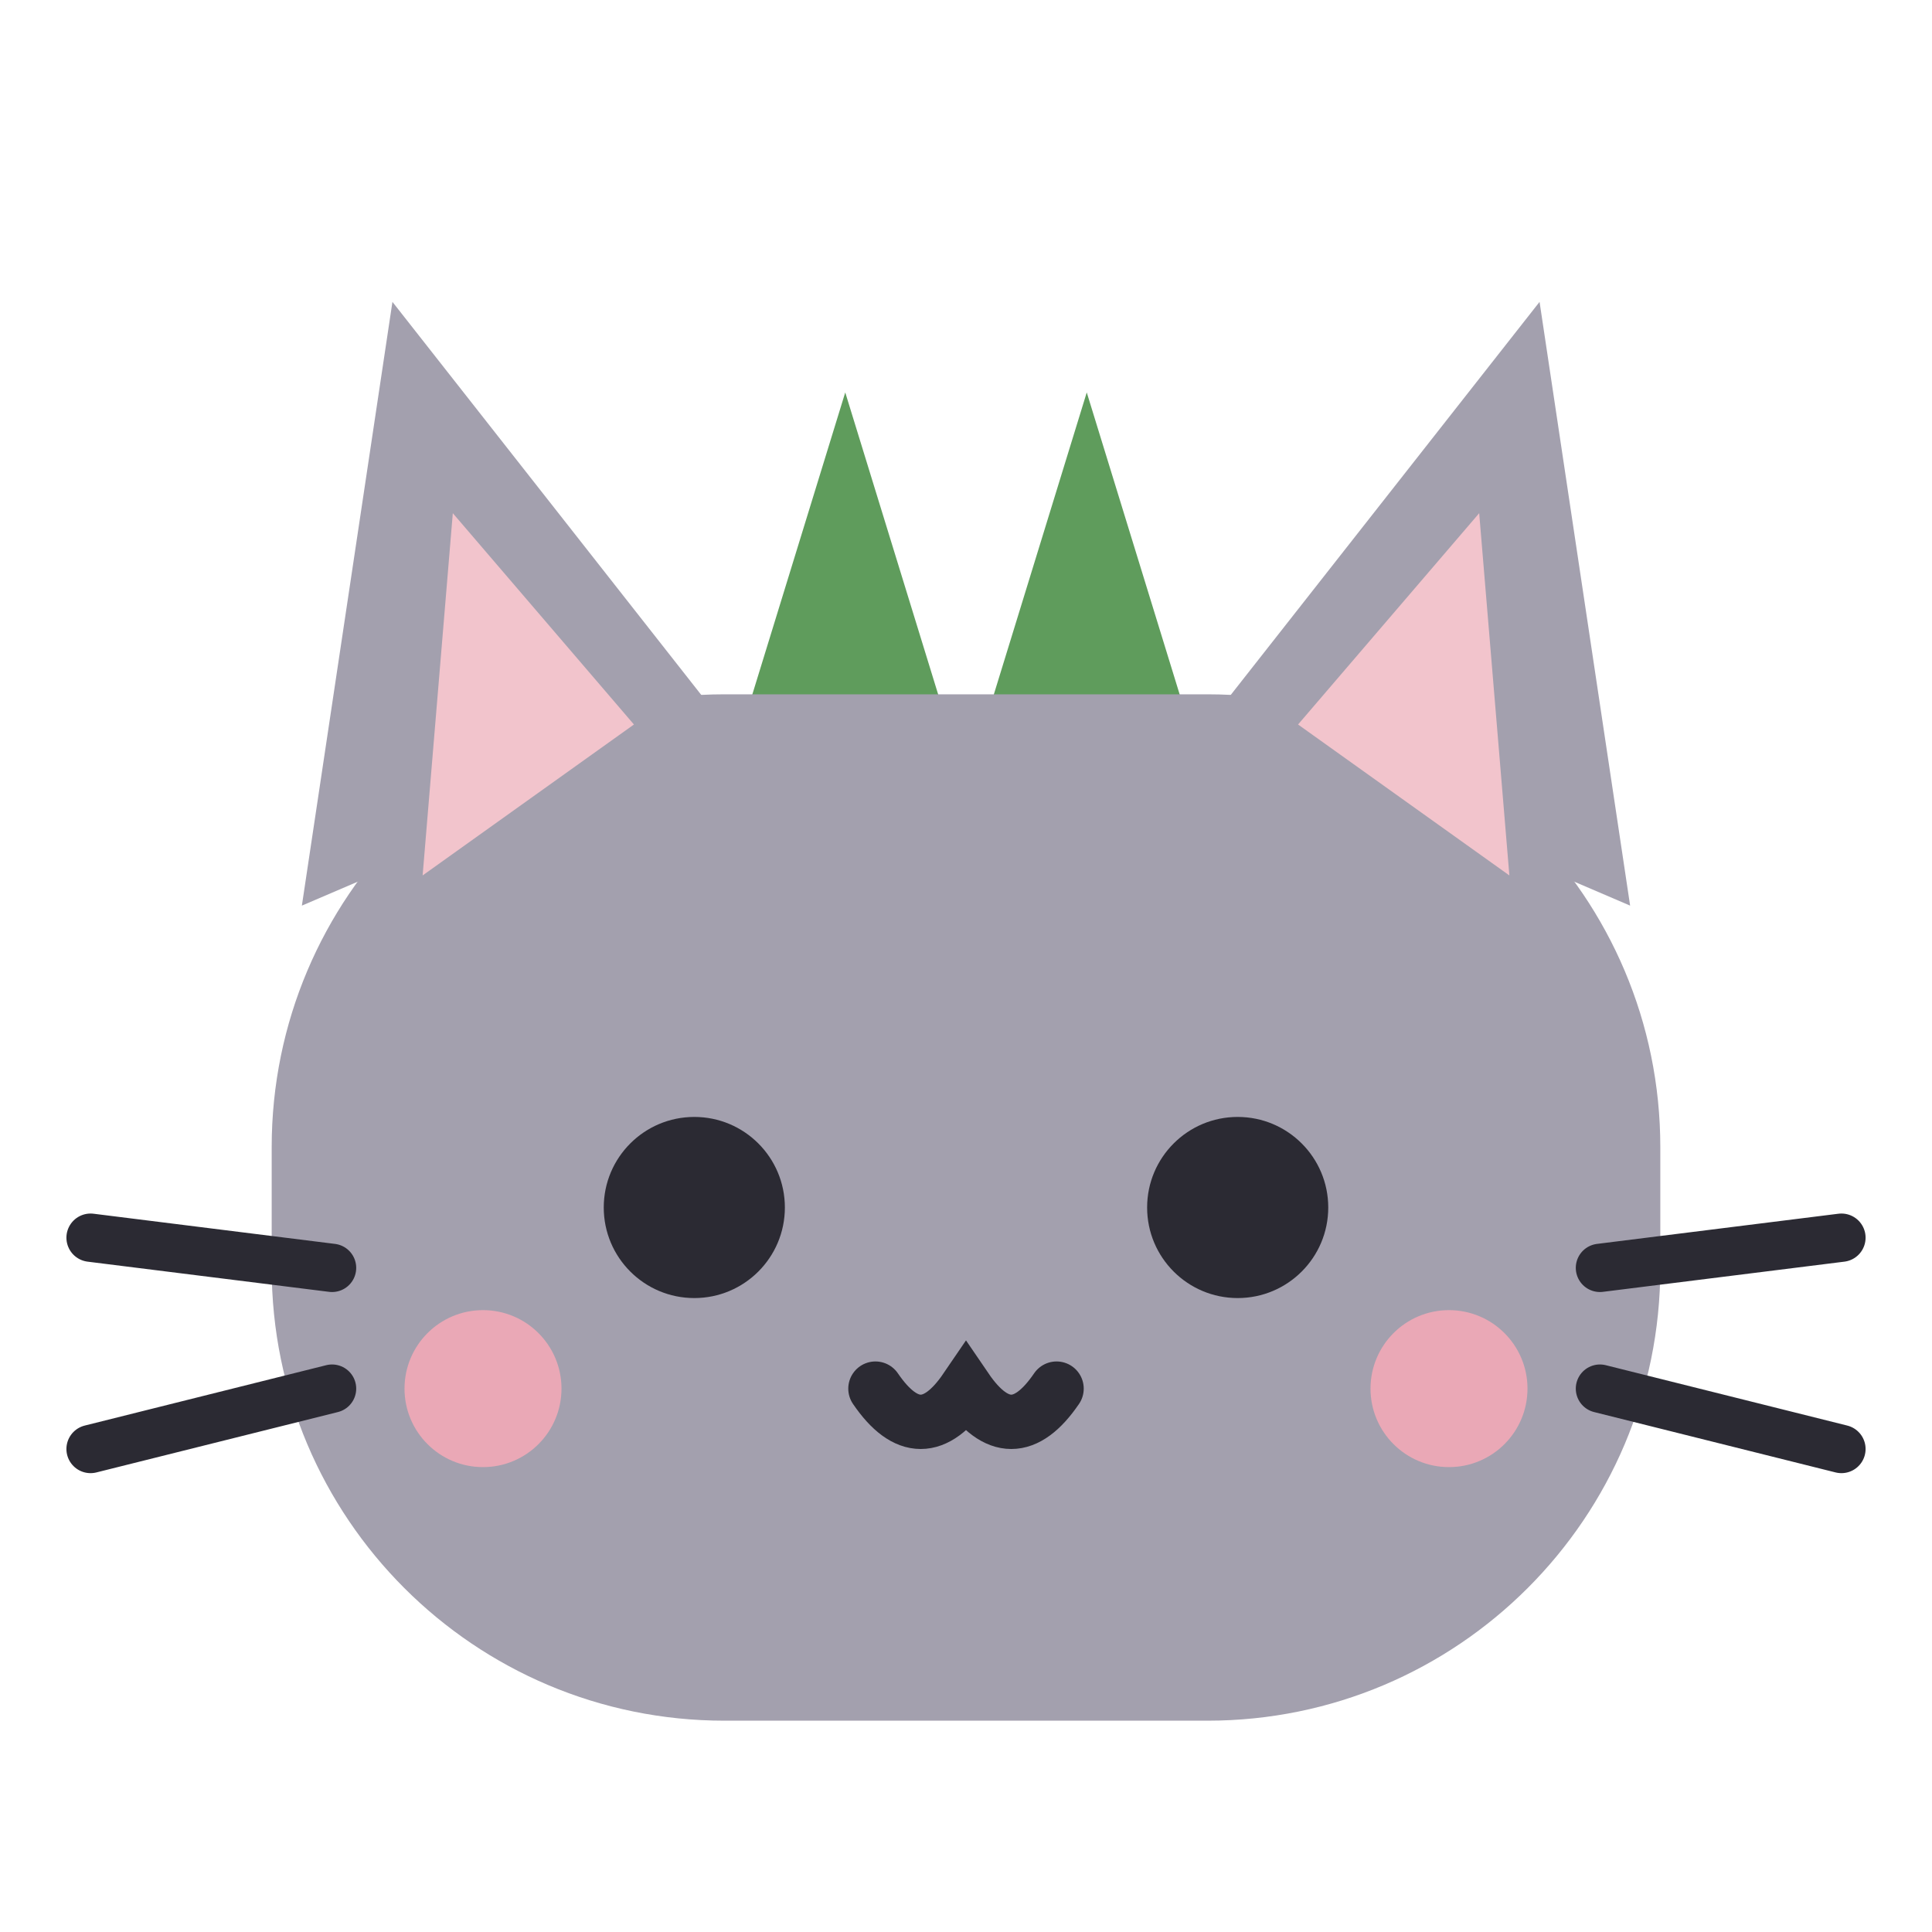
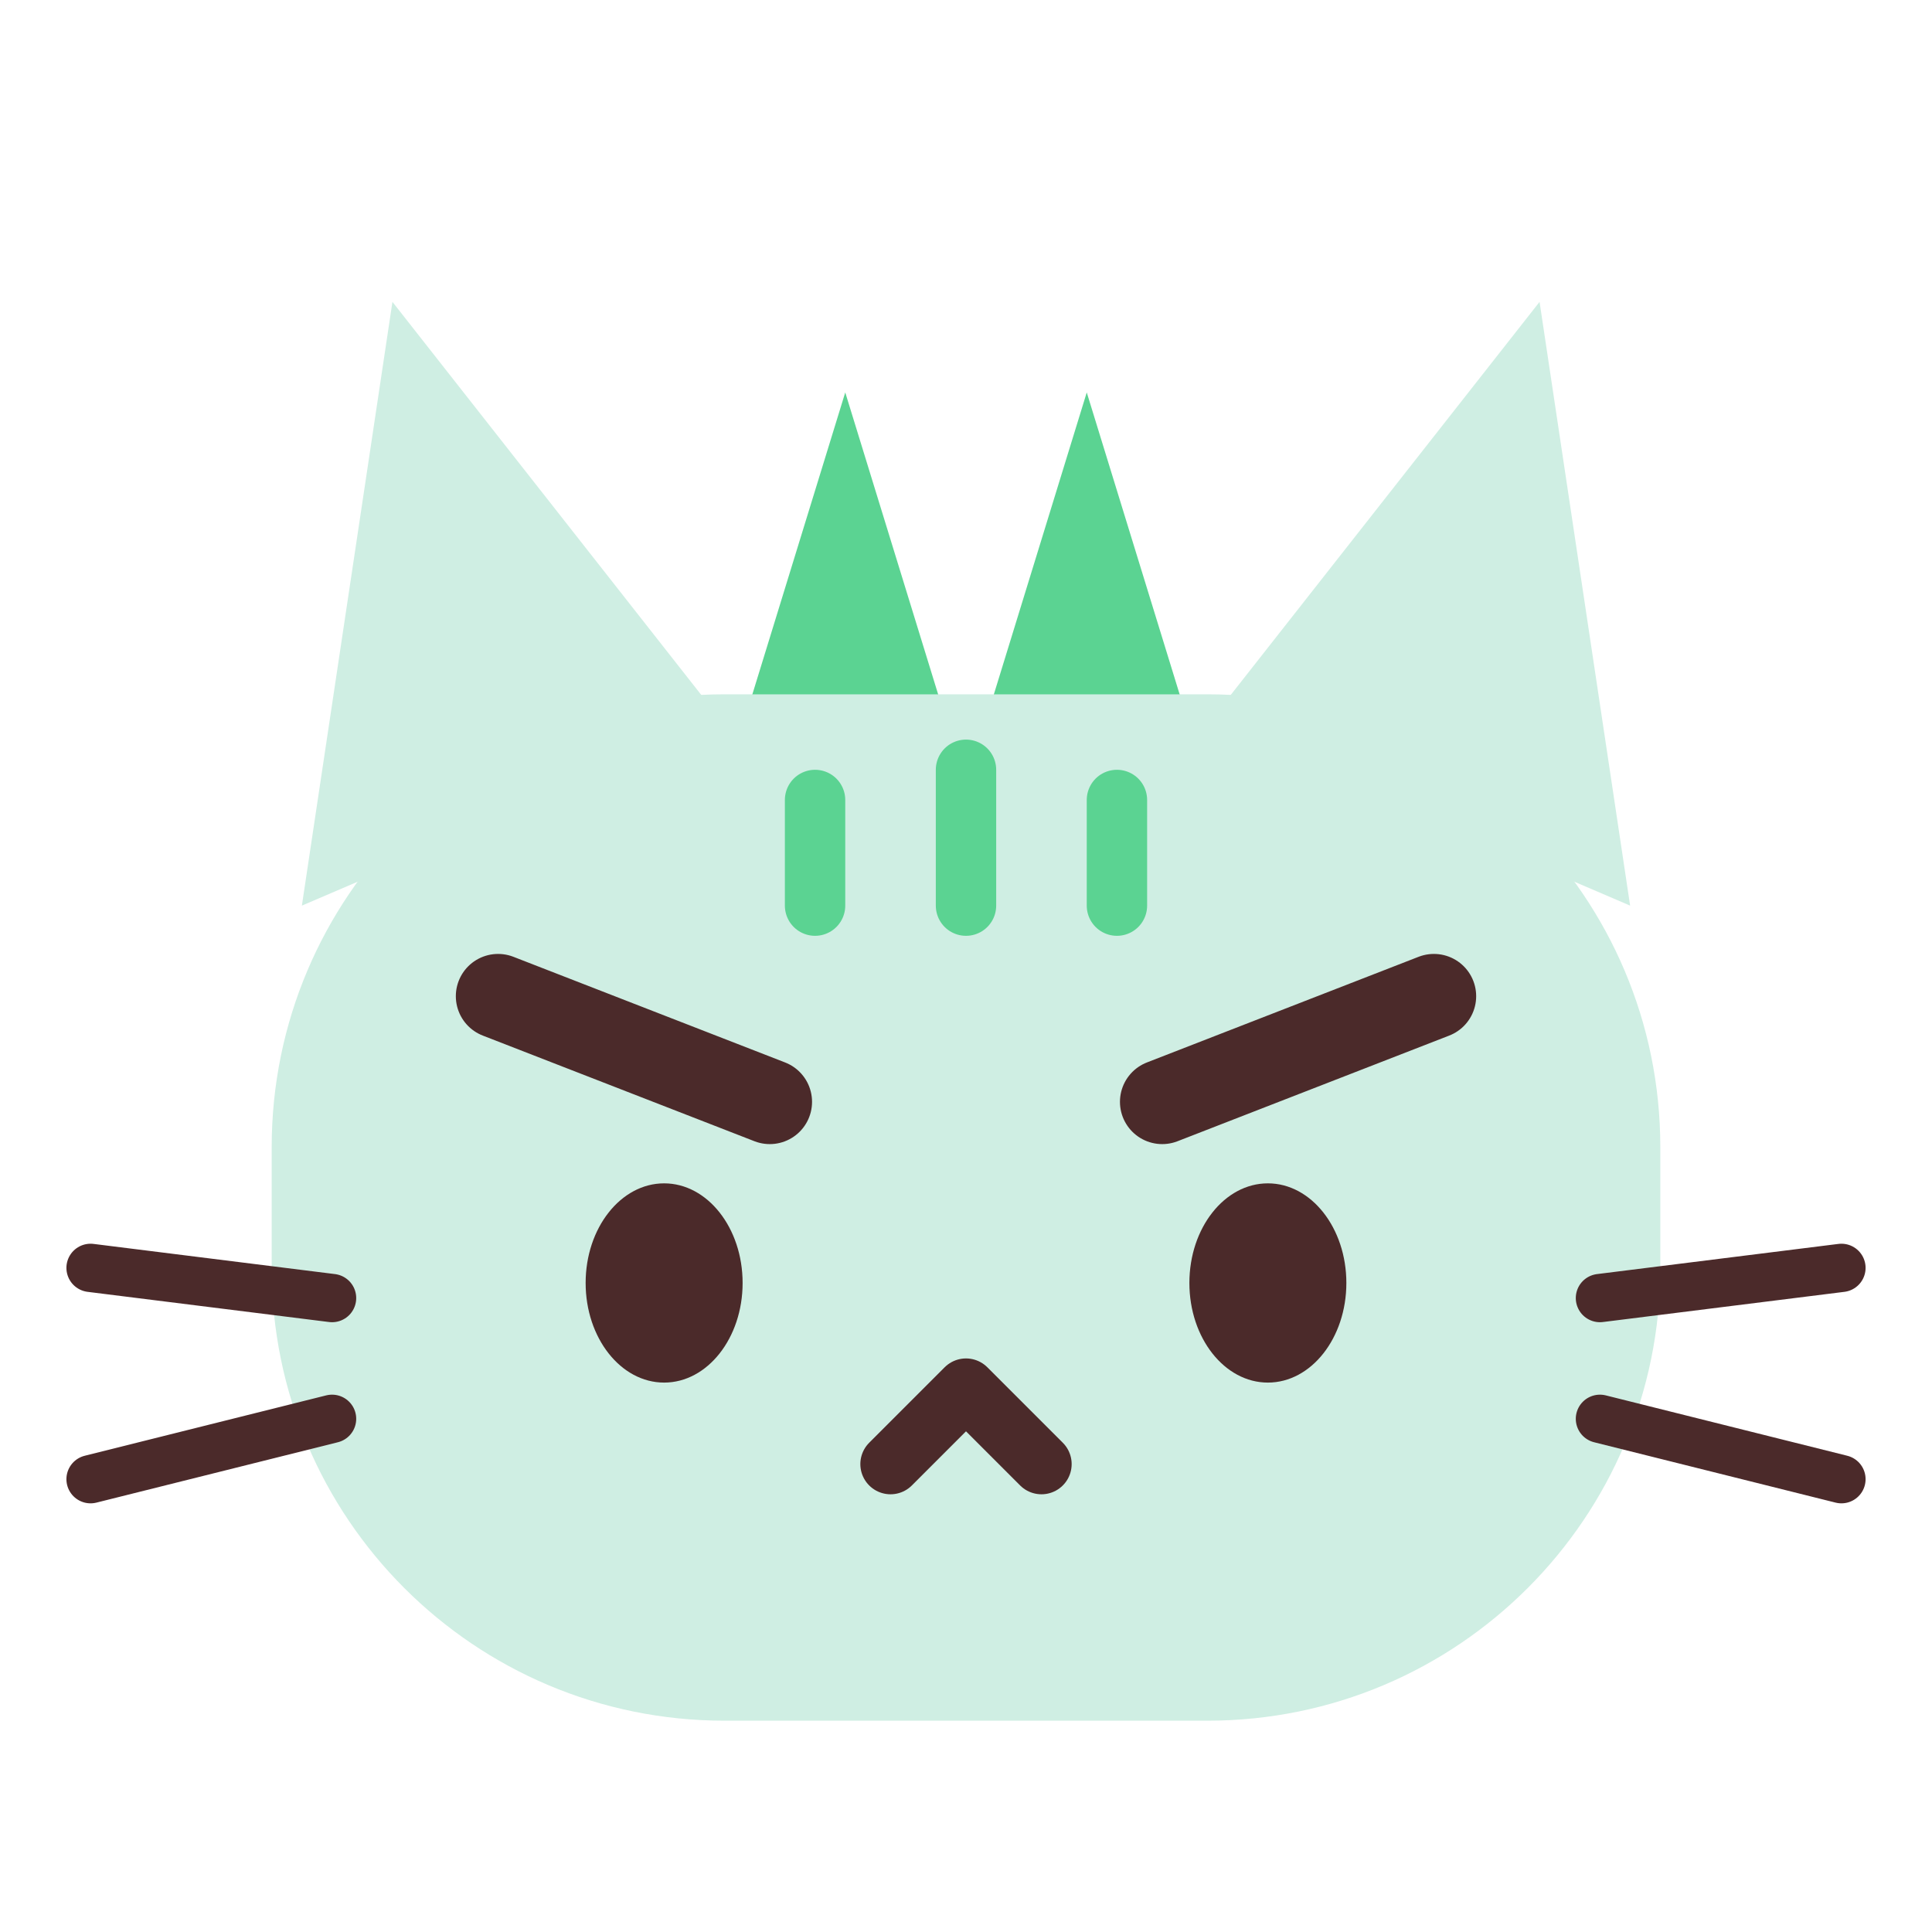
<svg xmlns="http://www.w3.org/2000/svg" viewBox="0 0 64 64" width="64" height="64">
-   <path d="M24 26 L28 13 L32 26 L36 13 L40 26 Z" fill="#5f9c5c" />
-   <path d="M10 30 L13 10 L24 24 Z" fill="#a3a0ae" />
-   <path d="M54 30 L51 10 L40 24 Z" fill="#a3a0ae" />
-   <rect x="9" y="23" width="46" height="34" rx="15" fill="#a3a0ae" />
-   <path d="M14 29 L15 17 L21 24 Z" fill="#f2c4cc" />
-   <path d="M50 29 L49 17 L43 24 Z" fill="#f2c4cc" />
-   <circle cx="23" cy="40" r="3" fill="#2b2a33" />
-   <circle cx="41" cy="40" r="3" fill="#2b2a33" />
-   <path d="M29 46 q1.5 2.2 3 0 q1.5 2.2 3 0" fill="none" stroke="#2b2a33" stroke-width="1.8" stroke-linecap="round" />
-   <circle cx="16" cy="46" r="2.6" fill="#f2a9b7" opacity="0.9" />
-   <circle cx="48" cy="46" r="2.6" fill="#f2a9b7" opacity="0.9" />
-   <path d="M3 41 L11 42 M3 48 L11 46 M61 41 L53 42 M61 48 L53 46" stroke="#2b2a33" stroke-width="1.6" stroke-linecap="round" />
+   <path d="M24 26 L28 13 L32 26 L36 13 L40 26 Z" fill="#5bd392" />
+   <path d="M10 30 L13 10 L24 24 Z" fill="#cfeee3" />
+   <path d="M54 30 L51 10 L40 24 Z" fill="#cfeee3" />
+   <rect x="9" y="23" width="46" height="34" rx="15" fill="#cfeee3" />
+   <path d="M27 26.5 v3.5 M32 25.5 v4.5 M37 26.5 v3.5" stroke="#5bd392" stroke-width="2" stroke-linecap="round" />
+   <path d="M16.5 33 L25.5 36.5" stroke="#4b2a2a" stroke-width="2.8" stroke-linecap="round" />
+   <path d="M47.5 33 L38.5 36.5" stroke="#4b2a2a" stroke-width="2.8" stroke-linecap="round" />
+   <ellipse cx="22" cy="42.5" rx="2.6" ry="3.3" fill="#4b2a2a" />
+   <ellipse cx="42" cy="42.5" rx="2.6" ry="3.3" fill="#4b2a2a" />
+   <path d="M29.5 48.5 L32 46 L34.5 48.5" fill="none" stroke="#4b2a2a" stroke-width="2" stroke-linecap="round" stroke-linejoin="round" />
+   <path d="M3 42 L11 43 M3 49 L11 47 M61 42 L53 43 M61 49 L53 47" stroke="#4b2a2a" stroke-width="1.6" stroke-linecap="round" />
</svg>
